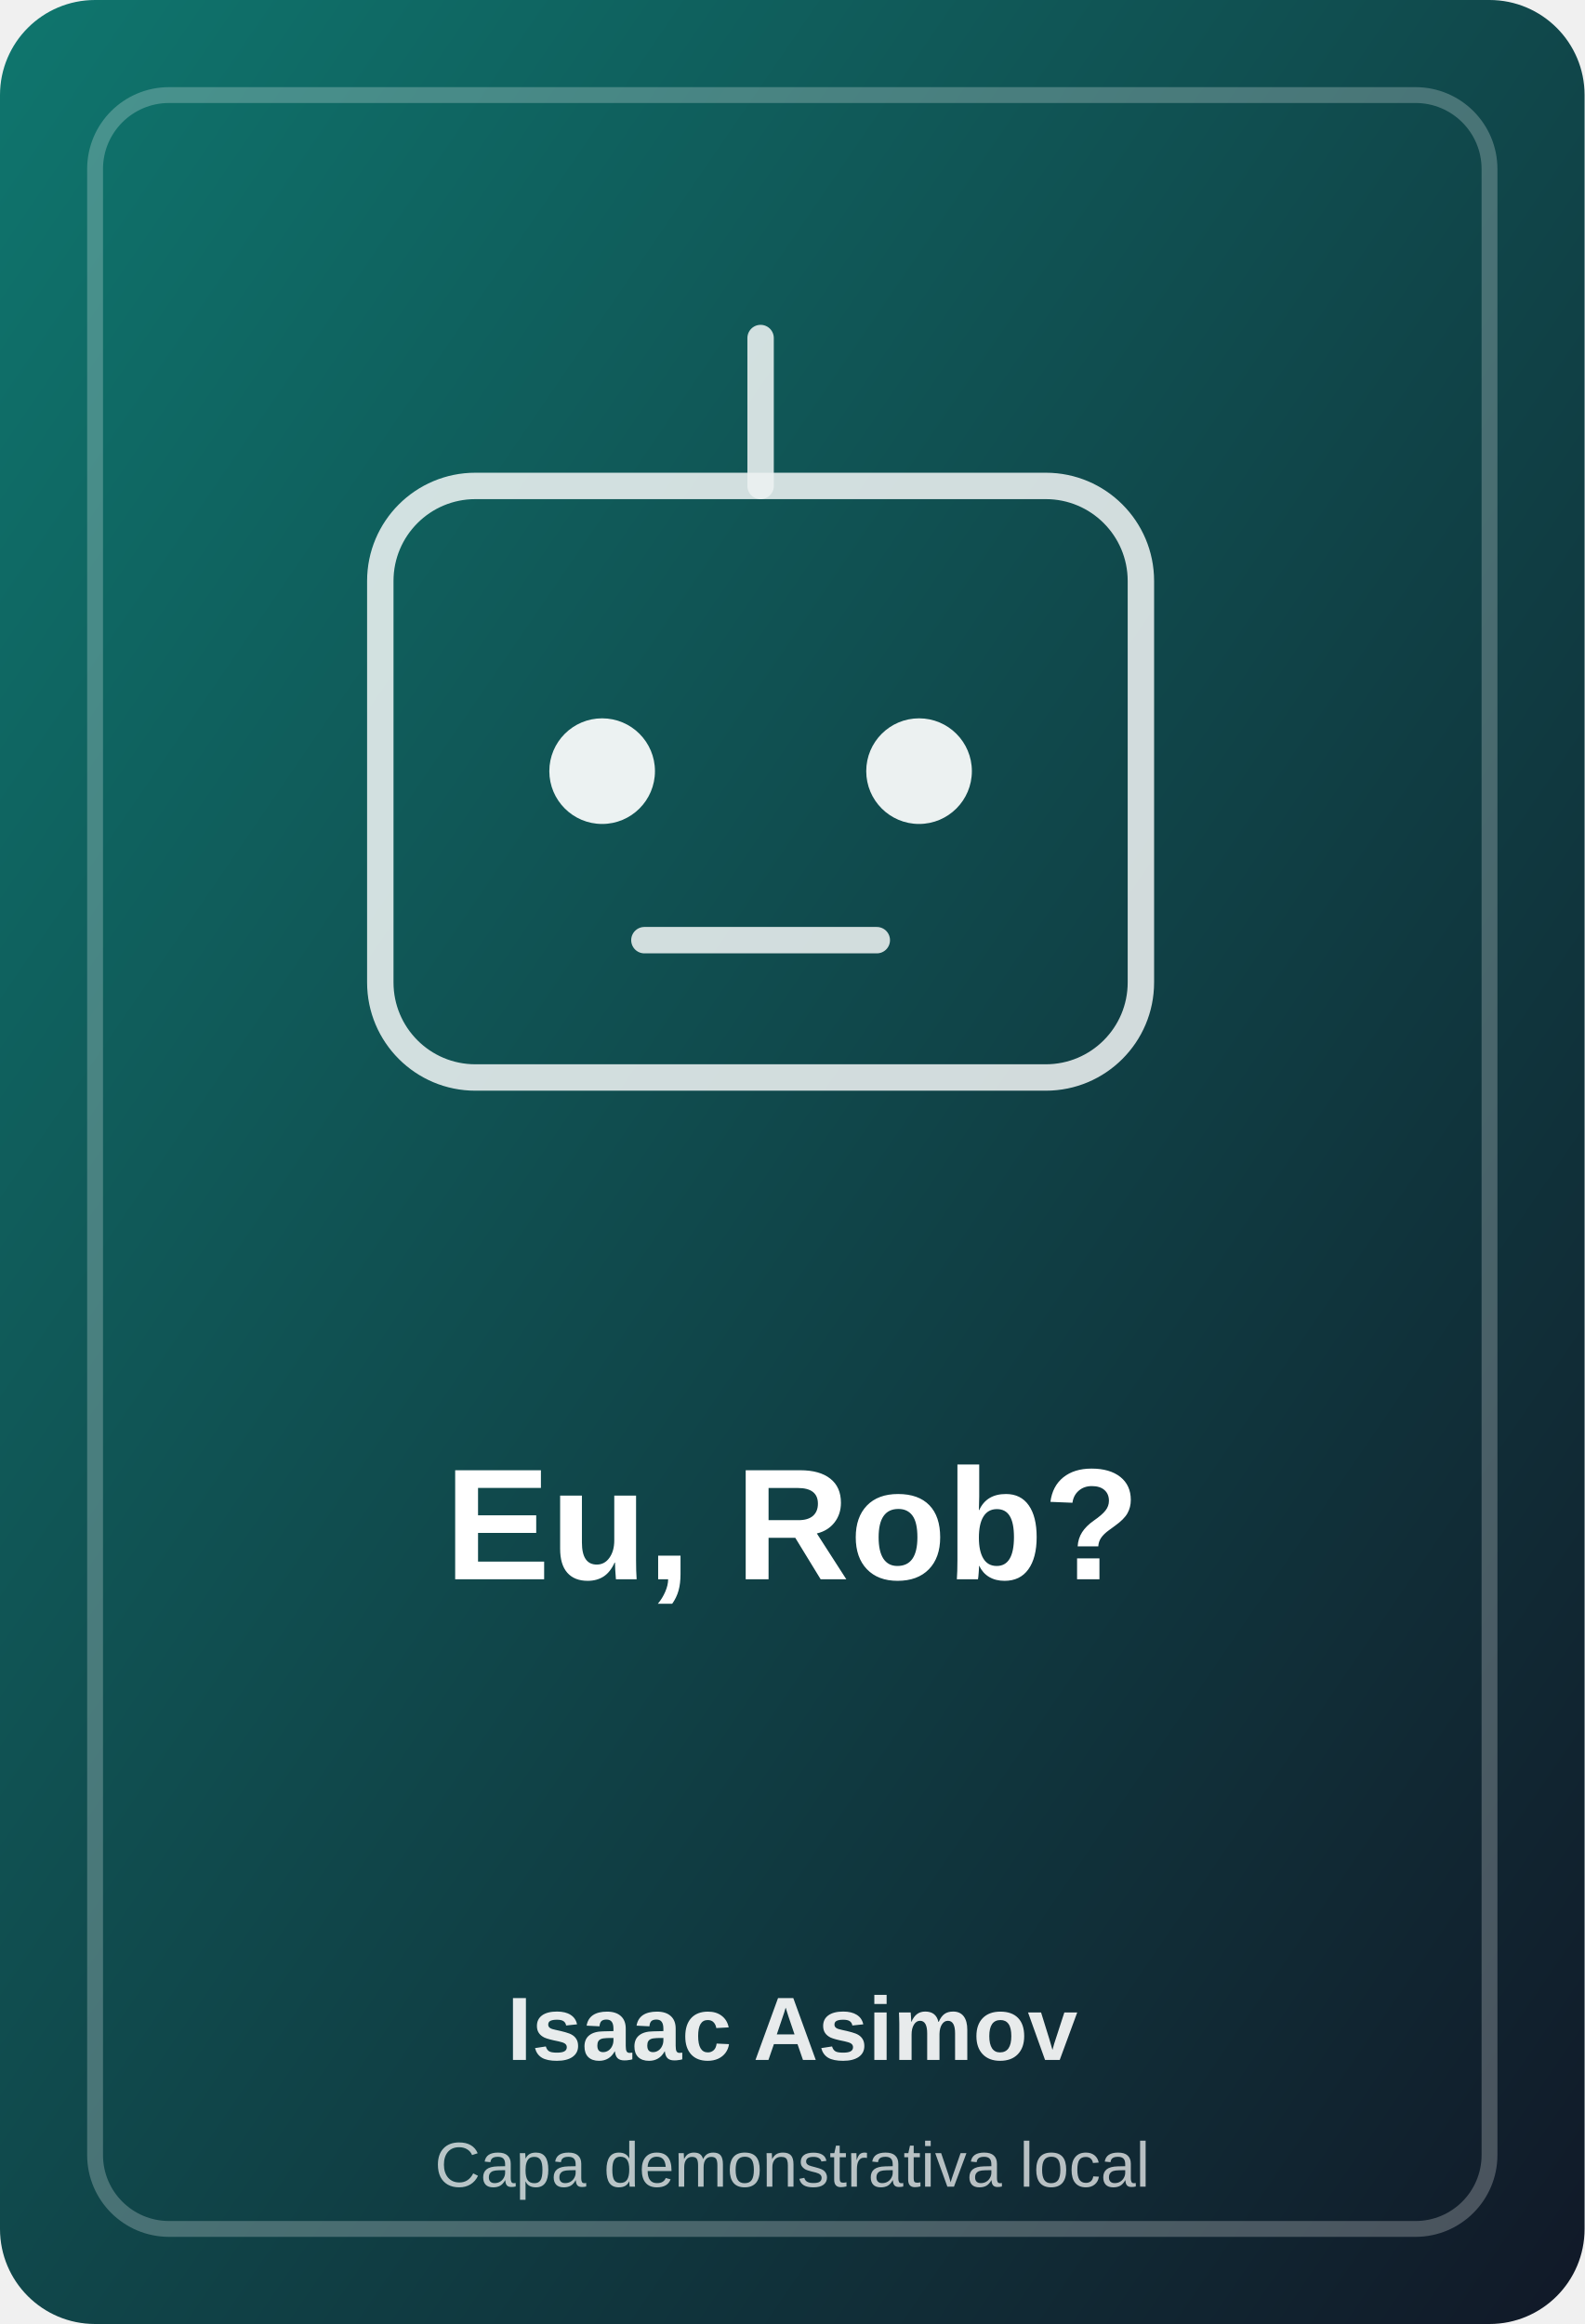
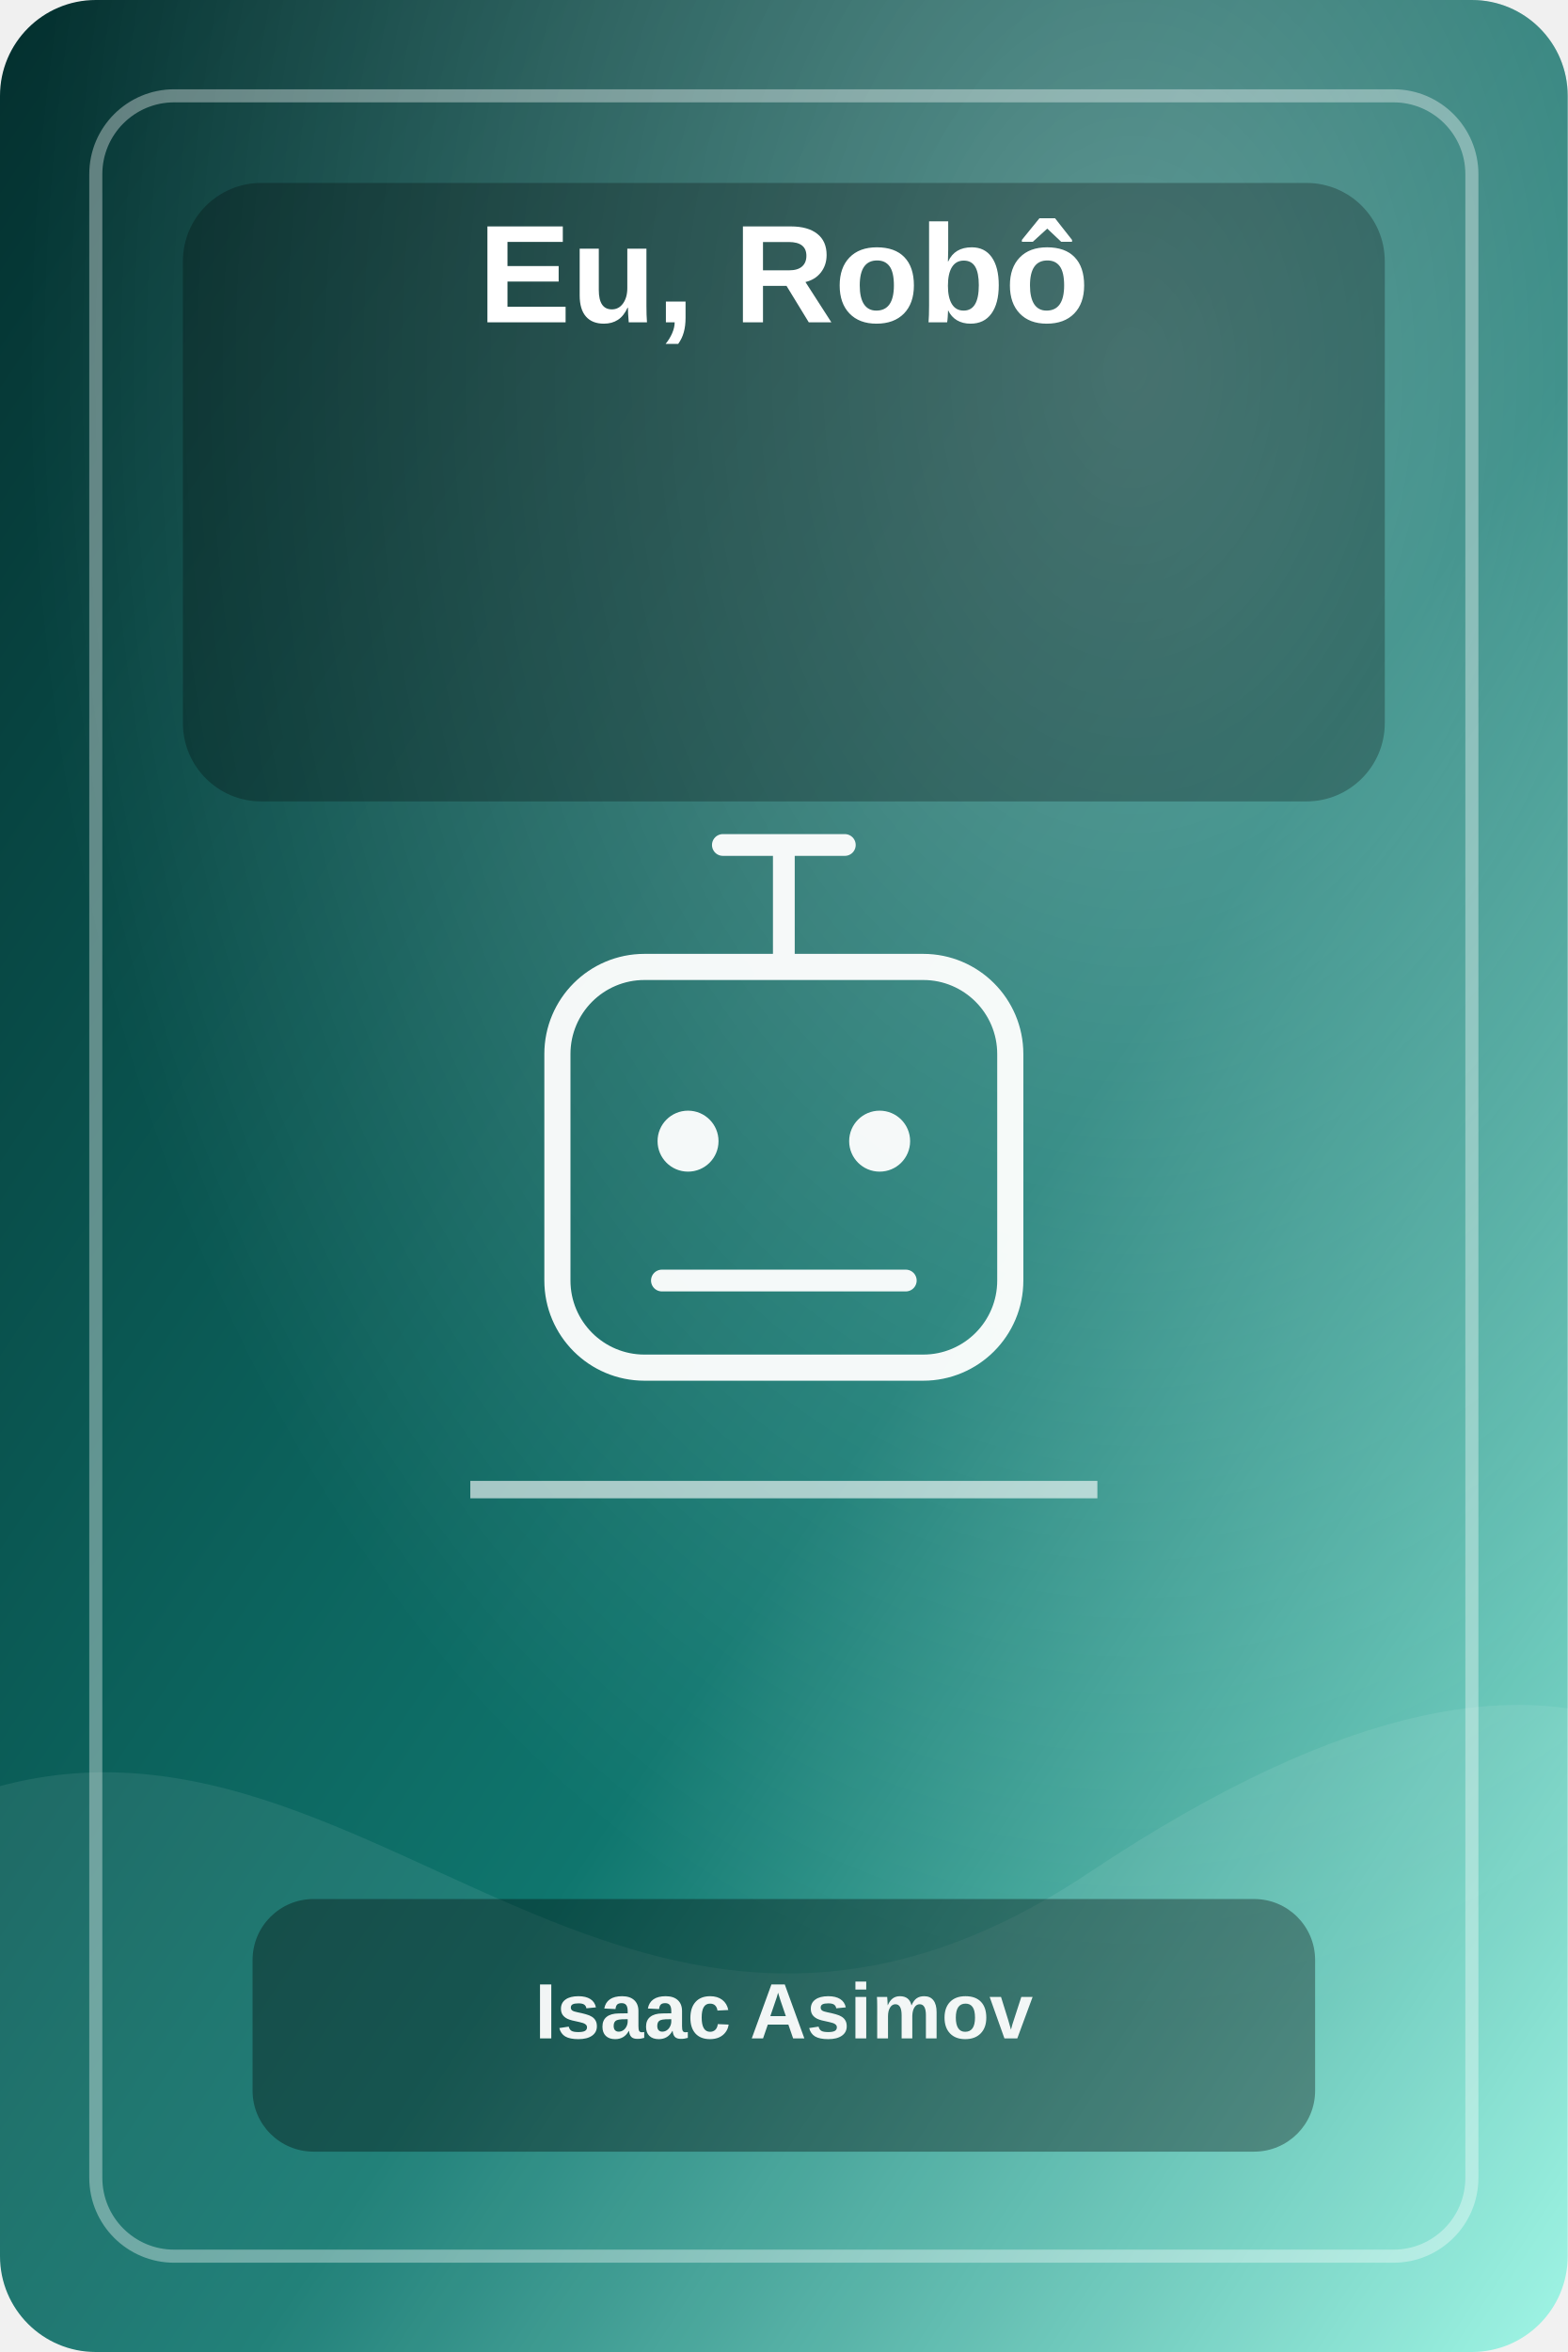
- <svg xmlns="http://www.w3.org/2000/svg" width="300" height="440" viewBox="0 0 300 440">
+ <svg xmlns="http://www.w3.org/2000/svg" width="360" height="540" viewBox="0 0 360 540" role="img" aria-label="Capa demonstrativa de Eu, Robô">
  <defs>
-     <linearGradient id="g" x1="0" y1="0" x2="1" y2="1">
-       <stop offset="0" stop-color="#0f766e" />
-       <stop offset="1" stop-color="#111827" />
+     <linearGradient id="bg" x1="0" y1="0" x2="1" y2="1">
+       <stop offset="0" stop-color="#042f2e" />
+       <stop offset="0.58" stop-color="#0f766e" />
+       <stop offset="1" stop-color="#99f6e4" />
    </linearGradient>
+     <radialGradient id="glow" cx="72%" cy="16%" r="70%">
+       <stop offset="0" stop-color="#ffffff" stop-opacity=".34" />
+       <stop offset="1" stop-color="#ffffff" stop-opacity="0" />
+     </radialGradient>
  </defs>
-   <rect width="300" height="440" rx="18" fill="url(#g)" />
-   <rect x="18" y="18" width="264" height="404" rx="14" fill="none" stroke="rgba(255,255,255,.24)" stroke-width="3" />
-   <g opacity=".92">
-     <rect x="72" y="92" width="144" height="112" rx="18" fill="none" stroke="rgba(255,255,255,.88)" stroke-width="5" stroke-linecap="round" stroke-linejoin="round" />
-     <circle cx="114" cy="146" r="10" fill="white" />
-     <circle cx="174" cy="146" r="10" fill="white" />
-     <path fill="none" stroke="rgba(255,255,255,.88)" stroke-width="5" stroke-linecap="round" stroke-linejoin="round" d="M122 178h44M144 92V64" />
+   <rect width="360" height="540" rx="22" fill="url(#bg)" />
+   <rect width="360" height="540" rx="22" fill="url(#glow)" />
+   <path d="M-40 430C70 350 130 510 250 430s160-20 190 40v100H-40z" fill="#ffffff" opacity=".08" />
+   <rect x="22" y="22" width="316" height="496" rx="18" fill="none" stroke="#ffffff" stroke-opacity=".36" stroke-width="3" />
+   <rect x="42" y="42" width="276" height="142" rx="18" fill="#000000" opacity=".26" />
+   <text x="180" y="74" text-anchor="middle" font-family="Arial, Helvetica, sans-serif" font-size="32" font-weight="900" fill="#fff">Eu, Robô</text>
+   <g opacity=".95">
+     <rect x="128" y="222" width="104" height="92" rx="20" fill="none" stroke="#fff" stroke-width="6" />
+     <circle cx="158" cy="262" r="7" fill="#fff" />
+     <circle cx="202" cy="262" r="7" fill="#fff" />
+     <path d="M152 294h56M180 222v-28M166 194h28" stroke="#fff" stroke-width="5" stroke-linecap="round" />
+     <path d="M108 342h144" stroke="#fff" stroke-width="4" opacity=".65" />
  </g>
-   <text x="150" y="299" text-anchor="middle" font-family="Arial, sans-serif" font-size="30" font-weight="800" fill="#fff">Eu, Rob?</text>
-   <text x="150" y="390" text-anchor="middle" font-family="Arial, sans-serif" font-size="17" font-weight="700" fill="rgba(255,255,255,.9)">Isaac Asimov</text>
-   <text x="150" y="414" text-anchor="middle" font-family="Arial, sans-serif" font-size="12" fill="rgba(255,255,255,.7)">Capa demonstrativa local</text>
+   <rect x="58" y="436" width="244" height="58" rx="14" fill="#000000" opacity=".34" />
+   <text x="180" y="468" text-anchor="middle" font-family="Arial, Helvetica, sans-serif" font-size="18" font-weight="700" fill="#fff" fill-opacity=".94">Isaac Asimov</text>
</svg>
